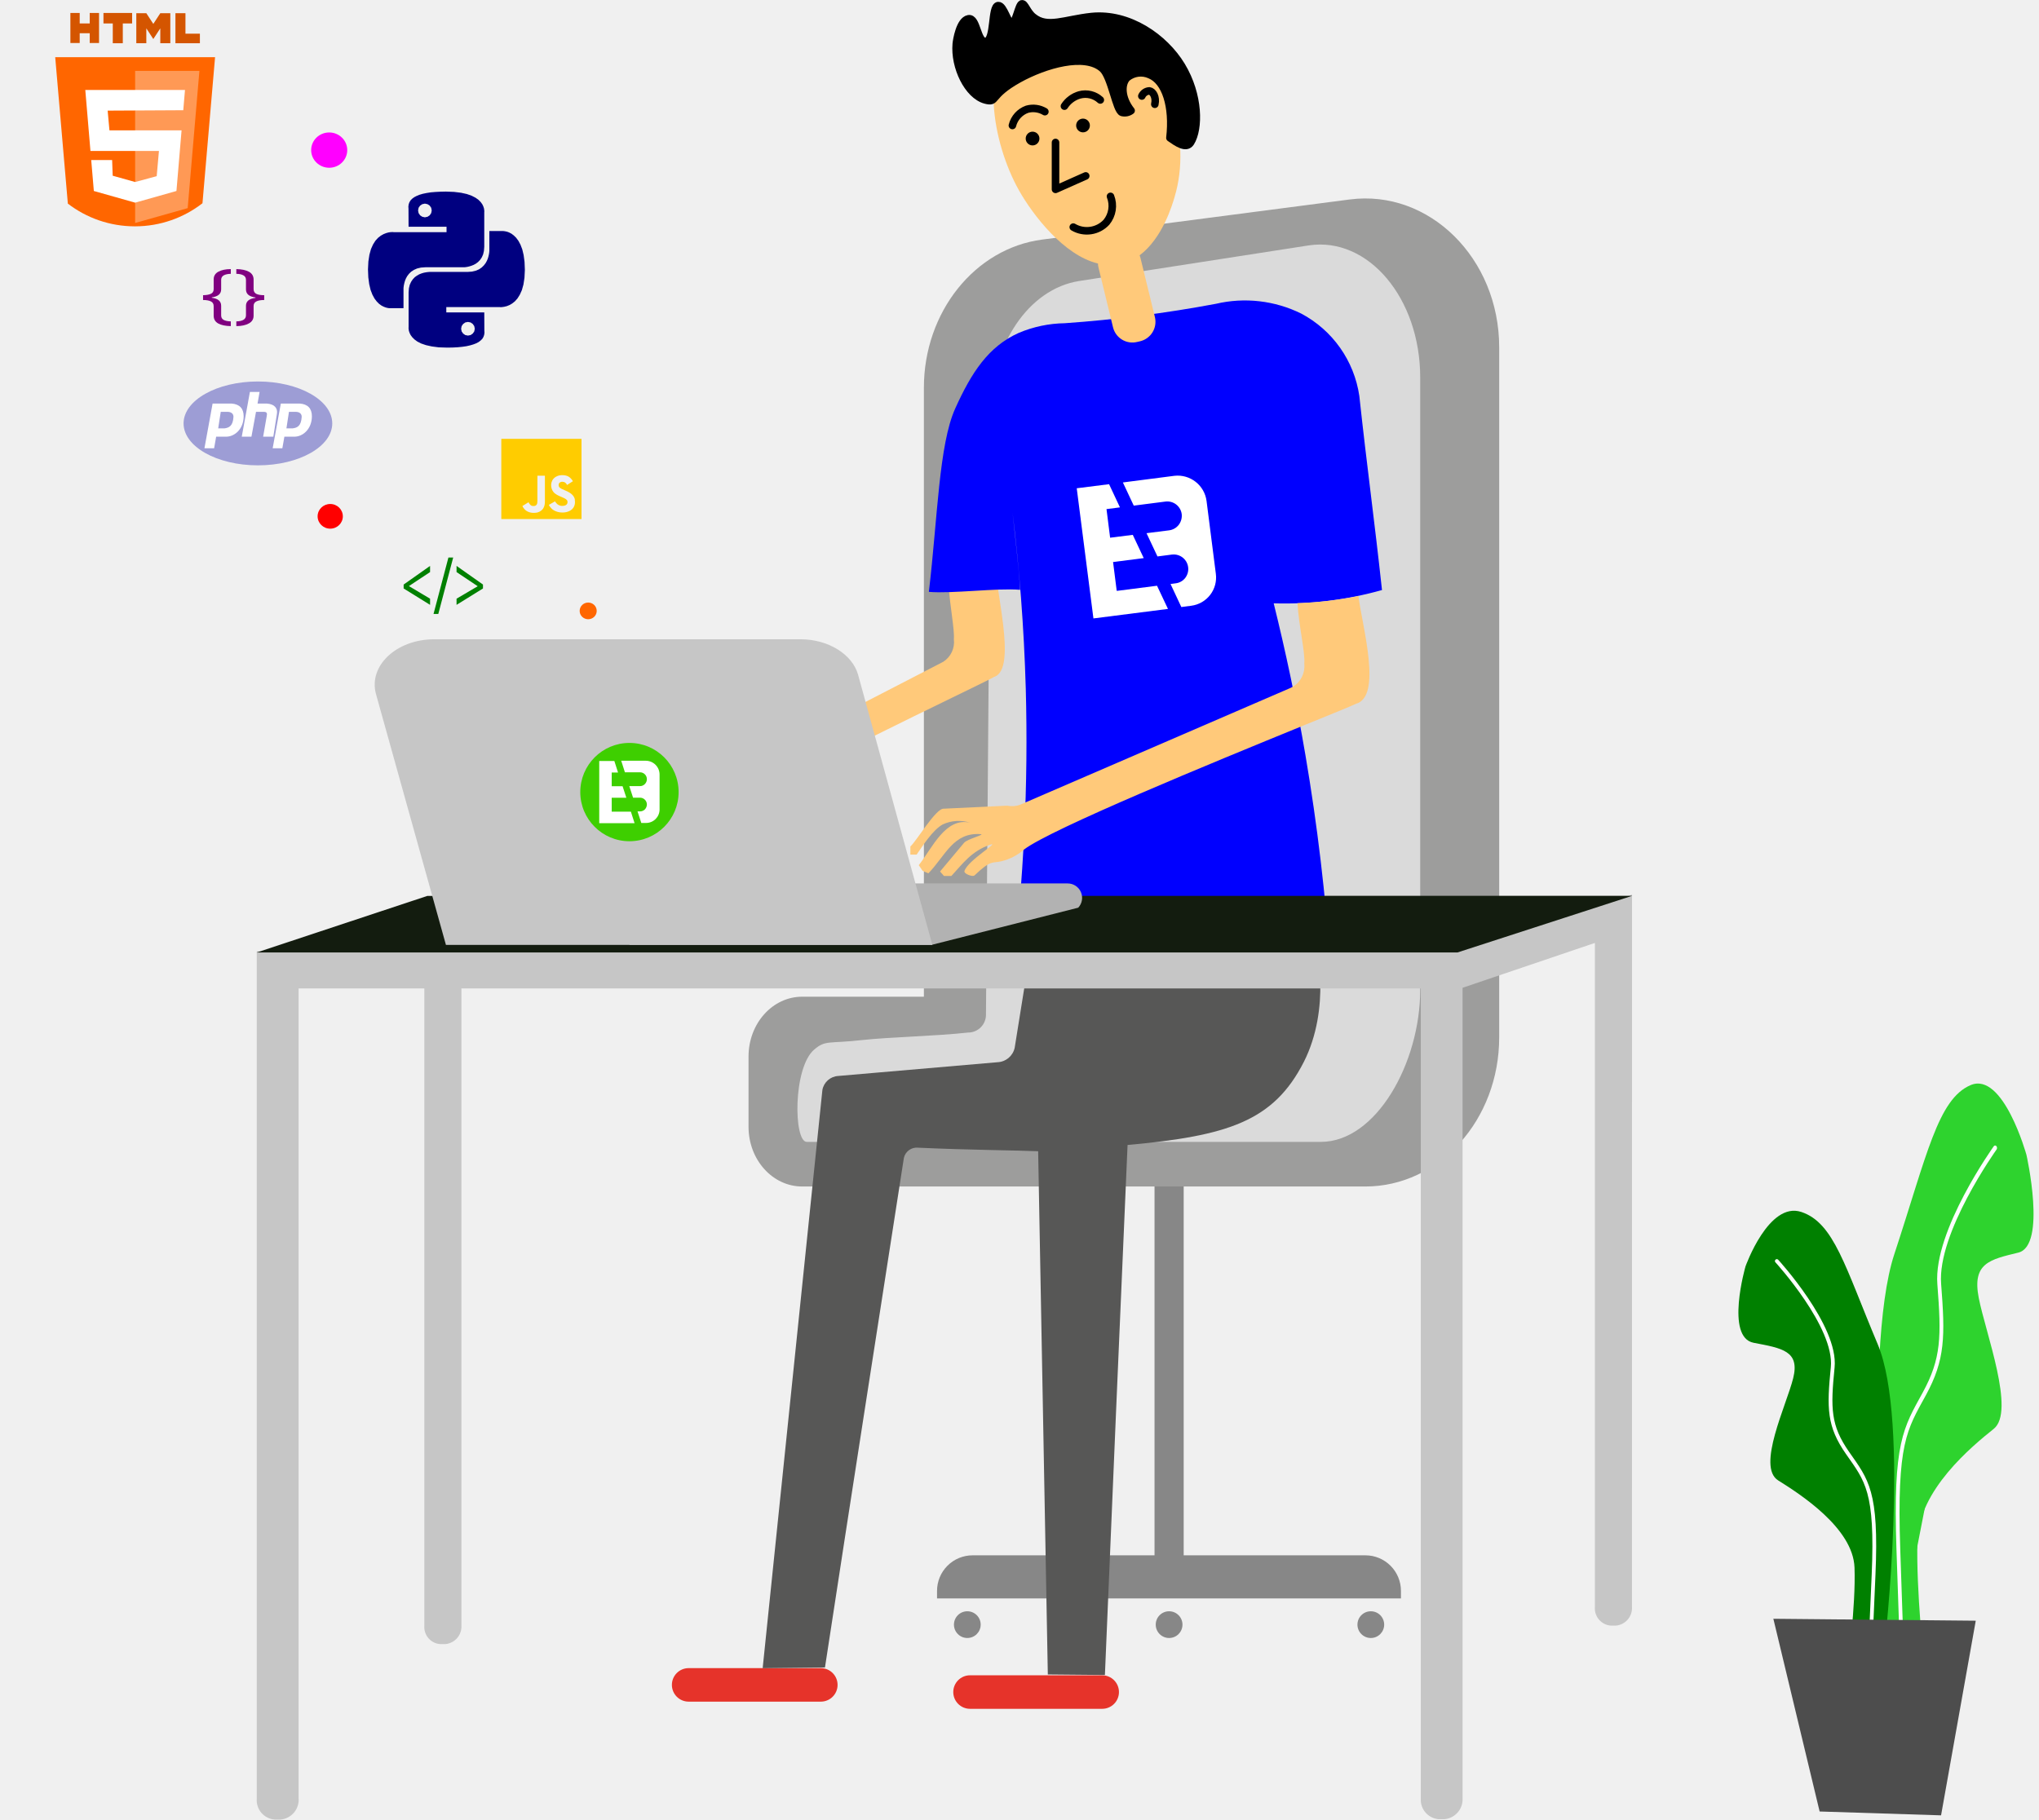
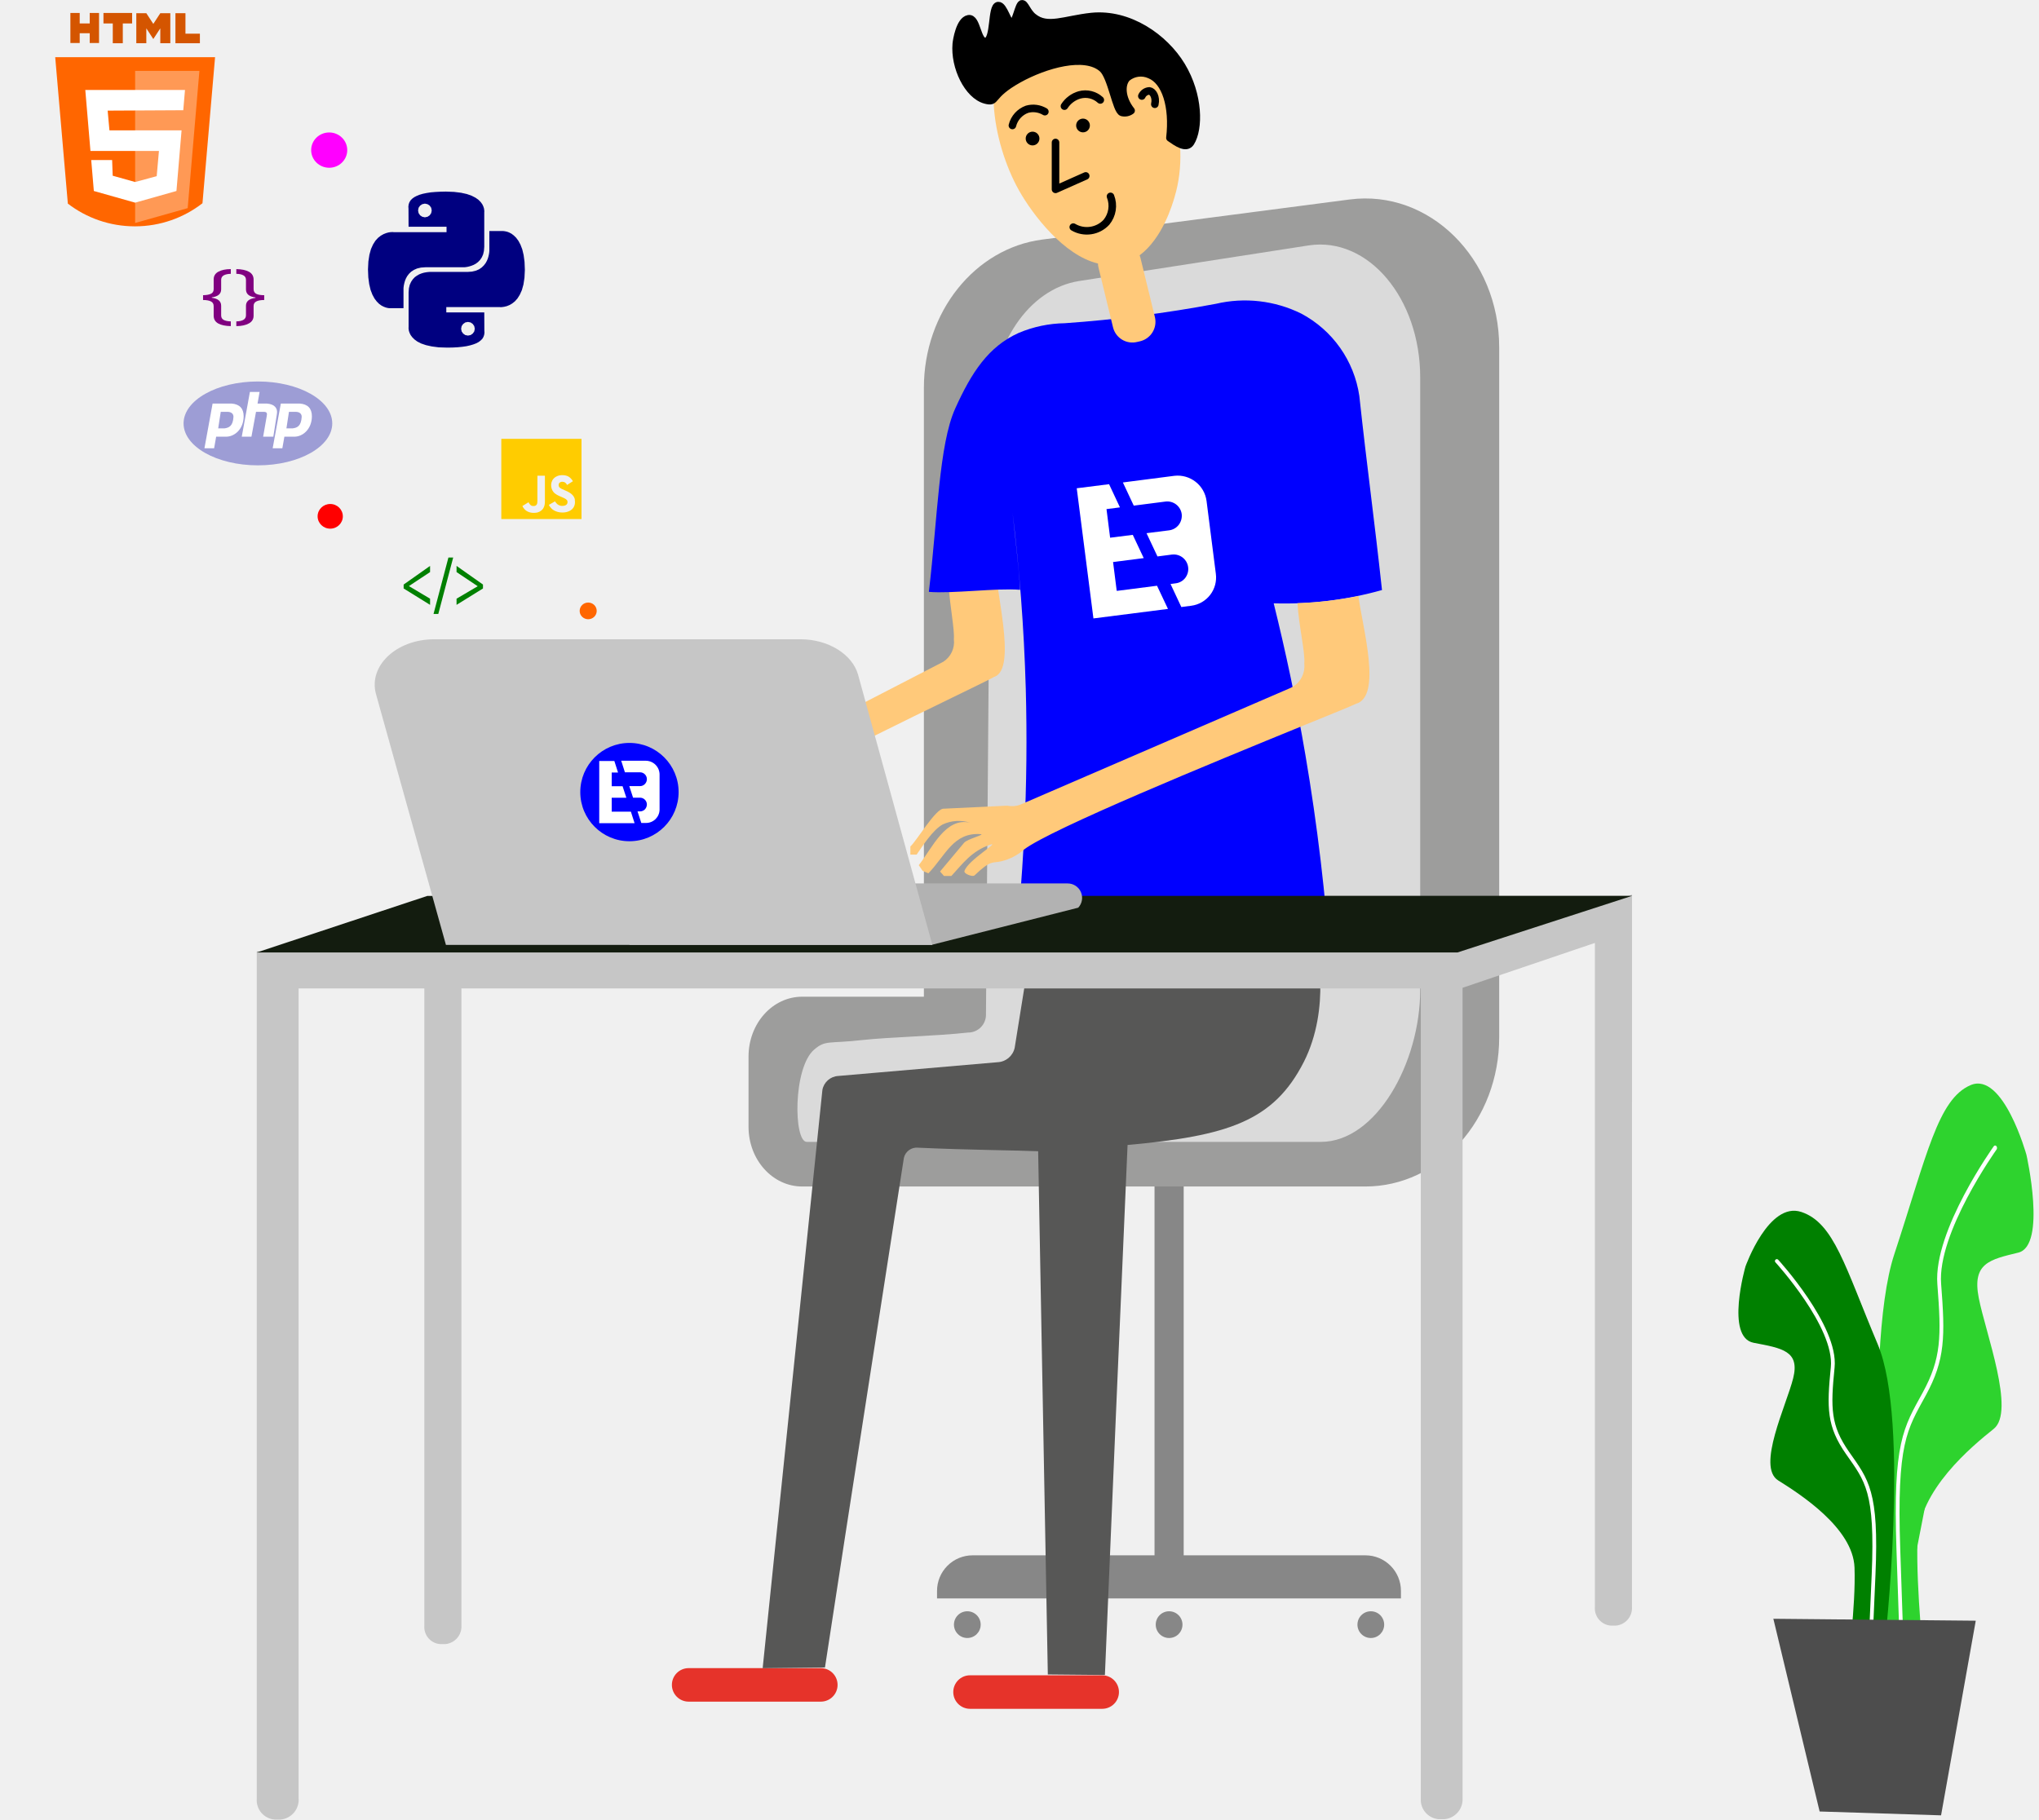
<svg xmlns="http://www.w3.org/2000/svg" viewBox="0 0 270 240.95" version="1.1" id="svg346" width="270" height="240.95">
  <defs id="defs268">
    <style id="style266">.cls-1{fill:#878787;}.cls-2{fill:#9d9d9c;}.cls-3{fill:#dadada;}.cls-4{fill:#e6332a;}.cls-5,.cls-9{fill:none;}.cls-6{fill:#575756;}.cls-7{fill:#ffc97a;}.cls-8{fill:#29235c;}.cls-10,.cls-9{stroke:#000;stroke-linecap:round;stroke-linejoin:round;}.cls-11{fill:#c6c6c6;}.cls-12{fill:#2d2e83;}.cls-13{fill:#b2b2b2;}.cls-14{fill:#36a9e1;}.cls-15{fill:#fff;}</style>
  </defs>
  <g id="Capa_2" data-name="Capa 2">
    <g id="Capa_1-2" data-name="Capa 1">
      <path class="cls-1" d="m 128.8,206 h 52 a 4.71,4.71 0 0 1 4.71,4.71 v 1 h -61.43 v -1 A 4.71,4.71 0 0 1 128.8,206 Z" id="path270" style="fill:#878787" />
      <circle class="cls-1" cx="128.09" cy="215.18" r="1.77" id="circle272" style="fill:#878787" />
      <circle class="cls-1" cx="181.52" cy="215.18" r="1.77" id="circle274" style="fill:#878787" />
      <circle class="cls-1" cx="154.81" cy="215.18" r="1.77" id="circle276" style="fill:#878787" />
      <rect class="cls-1" x="152.88" y="155.15" width="3.86" height="51.38" id="rect278" style="fill:#878787;stroke-width:0.84" />
      <path class="cls-2" d="m 198.52,46 v 91.4 c 0,10.91 -7.94,19.75 -17.73,19.75 h -74.56 c -3.93,0 -7.11,-3.54 -7.11,-7.9 v -9.32 c 0,-4.38 3.18,-7.92 7.11,-7.92 h 16.11 V 51.35 c 0,-10 6.73,-18.45 15.67,-19.62 l 40.71,-5.31 c 10.54,-1.37 19.8,7.8 19.8,19.58 z" id="path280" style="fill:#9d9d9c" />
      <path class="cls-3" d="m 188.06,50 v 81.1 c 0,9.69 -5.84,20.14 -13.15,20.14 h -68.08 c -1.75,0 -1.84,-9.85 1,-12.24 1.48,-1.27 1.93,-0.75 6.27,-1.24 3.74,-0.41 9.73,-0.52 14.09,-1 a 2.36,2.36 0 0 0 2.37,-2.44 c 0.21,-25.51 0.42,-54.41 0.63,-79.68 0,-8.9 5,-16.38 11.71,-17.42 l 30.42,-4.72 c 7.83,-1.17 14.74,6.97 14.74,17.5 z" id="path282" style="fill:#dadada" />
      <rect class="cls-4" x="88.97" y="220.94" width="21.94" height="4.44" rx="2.22" id="rect284" style="fill:#e6332a" />
      <rect class="cls-4" x="126.23" y="221.89" width="21.94" height="4.44" rx="2.22" id="rect288" style="fill:#e6332a" />
      <path class="cls-6" d="m 136.45,125.77 37.29,-1.66 c 0.79,1 2.48,9.5 -1.09,16.54 -4,7.86 -10.07,9.8 -23.34,11 q -1.53,35.1 -3,70.2 l -7.56,-0.07 q -0.63,-34.65 -1.28,-69.3 c -2.51,-0.12 -9.25,-0.16 -15.89,-0.47 a 1.75,1.75 0 0 0 -1.89,1.35 c -3.5,22.59 -7,44.89 -10.45,67.5 l -8.25,0.09 q 3.94,-38.3 7.91,-76.59 a 2.26,2.26 0 0 1 2.1,-1.85 l 21.08,-1.82 a 2.43,2.43 0 0 0 2.28,-1.9 q 1.06,-6.51 2.09,-13.02 z" id="path290" style="fill:#575756" />
      <path class="cls-7" d="m 131.65,89.65 c -1.51,0.91 -31.05,14.76 -34.57,18.09 a 5.36,5.36 0 0 1 -2.3,1.4 c -1,0.28 -1,-0.23 -2.8,1.75 -0.19,0.22 -1.13,-0.2 -1,-0.54 0.34,-1.34 3.85,-3.75 2.65,-3.25 -1.92,0.81 -2.81,2.32 -4,3.86 h -0.74 l -0.41,-0.55 2.5,-3.55 c 0.32,-0.48 2.23,-1 1.73,-1.07 -2.83,-0.26 -3.64,2.6 -5.44,4.84 l -0.6,-0.31 -0.41,-0.7 c 1.4,-2.09 2.78,-6 5.35,-5.25 a 3.41,3.41 0 0 0 -2.85,0.21 c -1,0.68 -2.06,2.6 -2.72,3.73 h -0.65 v -1 c 0.59,-0.57 2.66,-4.75 3.47,-4.66 l 6.6,-0.37 a 2.06,2.06 0 0 0 1.34,-0.12 l 28.09,-14.5 a 3.09,3.09 0 0 0 1.42,-3 c 0.21,-2.68 -2.59,-12.5 1.53,-12.4 1.56,-0.13 3.87,-0.07 4.06,2.54 -0.35,2.53 2.94,13.81 -0.25,14.85 z" id="path292" style="fill:#ffc97a" />
      <path class="cls-8" d="m 123,78.39 c 3,0.27 9.1,-0.54 12.08,-0.27 -0.16,-3 -0.69,-7.21 -1,-10.24 0.88,7.25 1.51,15 1.75,23.31 a 253.49,253.49 0 0 1 -1.83,38.09 174.18,174.18 0 0 0 21.33,0.64 172.65,172.65 0 0 0 20.85,-1.92 277.57,277.57 0 0 0 -3.32,-28 c -1.21,-7.1 -2.64,-13.8 -4.2,-20.09 A 47.59,47.59 0 0 0 183,78.15 c -1,-9.27 -2,-16.43 -3,-25.7 a 14.76,14.76 0 0 0 -7.7,-10.92 16.84,16.84 0 0 0 -11.3,-1.29 175.35,175.35 0 0 1 -20,2.57 16.23,16.23 0 0 0 -6.12,1.29 c -4,1.81 -6.23,5.22 -8.39,10 -2.16,4.78 -2.33,14.48 -3.49,24.29 z" id="path294" style="fill:#0000ff;fill-opacity:1" />
      <path class="cls-7" d="m 179.55,93.22 c -0.49,0.24 -3.28,1.39 -7.26,3 -11.57,4.73 -33.1,13.56 -36.68,16.29 l -0.08,0.07 a 7,7 0 0 1 -2.92,1.49 c -1.25,0.31 -1.34,-0.25 -3.57,1.88 -0.25,0.23 -1.44,-0.22 -1.33,-0.58 0.43,-1.43 4.89,-4 3.37,-3.48 -2.45,0.86 -3.58,2.48 -5.1,4.13 H 125 l -0.52,-0.59 3.18,-3.8 c 0.42,-0.51 2.84,-1.1 2.2,-1.15 -3.6,-0.27 -4.63,2.79 -6.92,5.19 l -0.77,-0.33 -0.51,-0.75 c 1.78,-2.24 3.53,-6.4 6.81,-5.62 a 5,5 0 0 0 -3.63,0.22 c -1.31,0.72 -2.62,2.78 -3.46,4 h -0.83 v -1.08 c 0.75,-0.61 3.38,-5.09 4.42,-5 l 8.4,-0.4 a 3.07,3.07 0 0 0 1.7,-0.12 l 0.77,-0.33 35.06,-15.15 0.31,-0.16 a 3.18,3.18 0 0 0 1.5,-3.06 c 0.14,-1.47 -0.73,-5 -0.9,-8 a 49.91,49.91 0 0 0 8.07,-0.94 c 0.55,4.21 3.17,13.3 -0.33,14.27 z" id="path296" style="fill:#ffc97a" />
      <path class="cls-7" d="m 150.9,33.82 a 1.63,1.63 0 0 1 0.11,0.31 l 1.92,7.87 a 2.65,2.65 0 0 1 -2,3.21 l -0.35,0.08 a 2.64,2.64 0 0 1 -3.2,-1.95 l -1.92,-7.91 a 2.49,2.49 0 0 1 -0.07,-0.53 c -4.54,-1.08 -8.65,-6.47 -10.45,-9.67 -3.57,-6.33 -5.44,-17.11 0.2,-21.06 4.6,-3.21 11.51,0 12,0.2 7.9,3.8 10.66,14.15 8.41,21.67 -0.32,1.13 -1.64,5.54 -4.65,7.78 z" id="path298" style="fill:#ffc97a" />
      <polyline class="cls-9" points="105.77 18.87 105.77 25.08 109.77 23.3" id="polyline300" style="fill:none;stroke:#000000;stroke-linecap:round;stroke-linejoin:round" transform="translate(34)" />
      <path class="cls-9" d="m 142.12,30.08 a 3.54,3.54 0 0 0 4.39,-0.64 3.42,3.42 0 0 0 0.54,-3.43" id="path302" style="fill:none;stroke:#000000;stroke-linecap:round;stroke-linejoin:round" />
      <path class="cls-9" d="m 134.06,16.62 a 3.07,3.07 0 0 1 1.94,-2.15 3,3 0 0 1 2.36,0.32" id="path304" style="fill:none;stroke:#000000;stroke-linecap:round;stroke-linejoin:round" />
      <path class="cls-9" d="m 145.7,13.24 a 2.93,2.93 0 0 0 -2.75,-0.67 3.56,3.56 0 0 0 -2,1.49" id="path306" style="fill:none;stroke:#000000;stroke-linecap:round;stroke-linejoin:round" />
      <circle cx="143.41" cy="16.62" r="0.91" id="circle308" />
      <circle cx="136.73" cy="18.35" r="0.91" id="circle310" />
      <path class="cls-9" d="m 151.2,12.72 a 1.16,1.16 0 0 1 1,-0.68 c 0.46,0.06 0.94,0.8 0.72,1.77" id="path312" style="fill:none;stroke:#000000;stroke-linecap:round;stroke-linejoin:round" />
      <path class="cls-10" d="m 126.63,5.81 c -0.27,3.05 1.54,6.81 3.85,7.43 1.64,0.43 0.41,-0.54 4.42,-2.77 3.46,-1.92 8.78,-3.47 11.1,-1.37 1.18,1.08 1.8,5.54 2.57,5.79 a 1.42,1.42 0 0 0 1.21,-0.24 c -1.27,-1.6 -1.39,-3.44 -0.56,-4.34 a 2.88,2.88 0 0 1 3.05,-0.4 c 2.07,0.84 3.13,4.17 2.65,8.35 0.88,0.61 2.16,1.55 2.75,0.61 1.13,-1.81 1.15,-6.25 -1.22,-10.17 -2.27,-3.74 -6.94,-7 -11.9,-6.51 -3.56,0.38 -5.86,1.59 -7.71,0.08 C 136,1.63 135.71,0.4 135.3,0.51 134.89,0.62 134.52,3 134,3.11 c -0.52,0.11 -1.08,-2.44 -1.82,-2.37 -0.94,0.09 -0.42,4.54 -1.62,4.75 -1.2,0.21 -1.16,-3.22 -2.32,-3 -1.16,0.22 -1.57,2.86 -1.61,3.32 z" id="path314" style="stroke:#000000;stroke-linecap:round;stroke-linejoin:round" />
      <path class="cls-11" d="m 216.1,212.82 a 2.33,2.33 0 0 1 -2.15,2.49 h -0.65 a 2.29,2.29 0 0 1 -2.11,-2.42 v -88 l -17.52,5.94 h -0.09 0.09 v 107.32 a 2.64,2.64 0 0 1 -2.42,2.8 h -0.74 a 2.58,2.58 0 0 1 -2.37,-2.74 V 130.92 H 61.1 v 84.36 a 2.34,2.34 0 0 1 -2.16,2.48 h -0.65 a 2.27,2.27 0 0 1 -2.1,-2.42 V 130.92 H 39.54 V 238.15 A 2.63,2.63 0 0 1 37.12,241 H 36.39 A 2.58,2.58 0 0 1 34,238.21 V 126 h 159 l 0.78,-0.27 22.09,-7.16 v 0 l 0.24,-0.08 z" id="path316" style="fill:#c6c6c6" />
      <polygon class="cls-11" points="159.57,130.92 159.66,130.92 159.66,130.93 159.57,130.93 " id="polygon318" style="fill:#c6c6c6" transform="translate(34)" />
      <polygon class="cls-11" points="177.18,119.83 177.19,119.83 177.18,119.84 " id="polygon320" style="fill:#c6c6c6" transform="translate(34)" />
      <polygon class="cls-11" points="159.59,130.92 159.66,130.89 159.66,130.93 159.57,130.93 159.57,130.92 " id="polygon322" style="fill:#c6c6c6" transform="translate(34)" />
      <polygon class="cls-11" points="177.18,119.83 177.19,119.83 177.18,119.84 " id="polygon324" style="fill:#c6c6c6" transform="translate(34)" />
      <path class="cls-12" d="M 56.59,118.66 34,126.15 h 159 l 23.13,-7.5 z m 154.59,1.33 z" id="path326" style="fill:#131c0f;fill-opacity:1" />
      <polygon class="cls-11" points="177.18,119.84 177.18,119.83 177.19,119.83 " id="polygon328" style="fill:#c6c6c6" transform="translate(34)" />
      <path class="cls-13" d="m 83.35,125.15 h 40 l 19.43,-4.93 a 1.91,1.91 0 0 0 -1.41,-3.21 h -58 z" id="path330" style="fill:#b2b2b2" />
      <path class="cls-11" d="M 123.46,125.15 H 59.05 L 49.78,91.9 c -1,-3.72 2.71,-7.23 7.73,-7.23 H 106 c 3.69,0 6.88,2 7.63,4.71 z" id="path332" style="fill:#c6c6c6" />
-       <circle class="cls-14" cx="83.35" cy="104.91" r="6.51" id="circle334" style="fill:#3ecf00;fill-opacity:1" />
+       <circle class="cls-14" cx="83.35" cy="104.91" r="6.51" id="circle334" style="fill:#0000ff;fill-opacity:1" />
      <path class="cls-15" d="m 87.34,102.62 v 4.62 A 1.79,1.79 0 0 1 85.55,109 h -0.63 l -0.5,-1.53 h 0.33 a 0.93,0.93 0 0 0 0.64,-0.26 1,1 0 0 0 0.27,-0.65 0.91,0.91 0 0 0 -0.91,-0.91 h -0.92 l -0.5,-1.53 h 1.42 a 0.89,0.89 0 0 0 0.64,-0.27 0.94,0.94 0 0 0 0.27,-0.65 0.91,0.91 0 0 0 -0.91,-0.91 h -2 l -0.49,-1.53 h 3.26 a 1.83,1.83 0 0 1 1.82,1.86 z" id="path336" style="fill:#ffffff" />
      <path class="cls-15" d="m 81,107.5 h 2.54 l 0.49,1.53 h -4.68 v -8.24 h 2 l 0.49,1.53 H 81 v 1.81 h 1.44 l 0.5,1.53 H 81 v 1.81 z" id="path338" style="fill:#ffffff" />
      <path class="cls-15" d="M 159.77,66.36 161,76 a 3.77,3.77 0 0 1 -3.26,4.23 l -1.31,0.17 -1.43,-3.05 0.68,-0.09 a 1.89,1.89 0 0 0 1.28,-0.73 1.93,1.93 0 0 0 -1.77,-3.08 l -1.92,0.25 -1.45,-3.08 3,-0.38 a 1.92,1.92 0 0 0 1.27,-0.73 2,2 0 0 0 0.39,-1.42 1.93,1.93 0 0 0 -2.15,-1.66 l -4.2,0.54 -1.44,-3.07 6.82,-0.88 a 3.86,3.86 0 0 1 4.26,3.34 z" id="path340" style="fill:#ffffff" />
      <path class="cls-15" d="m 147.91,78.26 5.3,-0.68 1.45,3.07 -9.87,1.26 -2.21,-17.24 4.28,-0.54 1.44,3.07 -1.78,0.23 c 0,0 0,0 0,0 l 0.48,3.79 v 0 l 3,-0.38 1.45,3.08 -4.06,0.52 c 0,0 0,0 0,0 l 0.48,3.79 z" id="path342" style="fill:#ffffff" />
      <g transform="matrix(0.5373095,0,0,0.5373095,3.312068,-129.519)" id="layer1">
        <g transform="matrix(1.37815,0,0,1.37815,-56.92147,146.8785)" id="g1662">
          <path style="fill:#ff6600;fill-opacity:1;stroke-width:0.077" d="m 75.289,78.565 -2.252,26.121 c -3.338,2.59 -7.53,4.131 -12.082,4.131 -4.511,0 -8.668,-1.514 -11.992,-4.062 L 46.704,78.565 Z" id="path1496" />
          <polygon style="fill:#ff9955" points="256.546,504.167 378.46,469.75 405.655,151.249 256.546,151.249 " id="polygon1498" transform="matrix(0.0770717,0,0,0.0770717,41.22425,69.35657)" />
          <polygon style="fill:#ffffff" points="192.775,243.456 192.774,243.454 368.226,242.535 372.194,195.528 140.903,195.528 152.858,337.091 311.761,337.091 306.562,395.568 256.549,409.112 204.46,394.52 203.152,358.061 154.631,358.061 160.705,429.941 256.549,457.028 352.392,429.941 364.27,289.295 196.928,289.295 " id="polygon1500" transform="matrix(0.0770717,0,0,0.0770717,41.22425,69.35657)" />
          <polygon points="151.159,41.117 127.921,41.117 127.921,16.796 106.303,16.796 106.303,86.513 127.921,86.513 127.921,63.815 151.159,63.815 151.159,86.513 172.777,86.513 172.777,16.796 151.159,16.796 " id="polygon1502" transform="matrix(0.0770717,0,0,0.0770717,41.22425,69.35657)" style="fill:#d45500;fill-opacity:1" />
          <polygon points="183.045,16.796 183.045,41.117 204.663,41.117 204.663,87.055 227.903,87.055 227.903,41.117 249.521,41.117 249.521,16.796 " id="polygon1504" transform="matrix(0.0770717,0,0,0.0770717,41.22425,69.35657)" style="fill:#d45500;fill-opacity:1" />
          <polygon points="373.284,17.337 350.044,17.337 350.044,64.895 350.044,87.055 373.284,87.055 406.79,87.055 406.79,64.895 373.284,64.895 " id="polygon1506" transform="matrix(0.0770717,0,0,0.0770717,41.22425,69.35657)" style="fill:#d45500;fill-opacity:1" />
          <polygon points="298.702,42.197 282.488,17.337 259.249,17.337 259.249,87.055 282.488,87.055 282.488,52.465 298.702,77.327 314.914,52.465 314.914,87.055 338.154,87.055 338.154,17.337 314.914,17.337 " id="polygon1508" transform="matrix(0.0770717,0,0,0.0770717,41.22425,69.35657)" style="fill:#d45500;fill-opacity:1" />
        </g>
      </g>
      <g transform="matrix(0.2020217,0,0,0.2020217,66.31976,8.647663)" id="layer1-3" style="fill:#ffcc00;fill-opacity:1">
        <path style="fill:#ffcc00;fill-opacity:1;stroke-width:1.643" d="M 0.31,244.925 H 52.876 v 52.566 H 0.31 Z m 48.262,40.032 c -0.384,-2.405 -1.952,-4.416 -6.579,-6.296 -1.608,-0.752 -3.405,-1.283 -3.936,-2.499 -0.197,-0.72 -0.232,-1.112 -0.103,-1.541 0.333,-1.421 2.002,-1.84 3.32,-1.446 0.856,0.264 1.643,0.915 2.139,1.968 2.267,-1.48 2.267,-1.48 3.842,-2.464 -0.59,-0.915 -0.88,-1.317 -1.283,-1.702 -1.378,-1.549 -3.216,-2.336 -6.203,-2.267 l -1.549,0.197 c -1.48,0.359 -2.891,1.147 -3.747,2.2 -2.49,2.824 -1.771,7.752 1.248,9.797 2.986,2.232 7.358,2.72 7.923,4.826 0.522,2.568 -1.907,3.389 -4.312,3.088 -1.771,-0.394 -2.755,-1.283 -3.842,-2.926 l -4.005,2.301 c 0.453,1.053 0.984,1.506 1.771,2.43 3.808,3.842 13.339,3.645 15.049,-2.2 0.059,-0.197 0.522,-1.549 0.163,-3.611 z m -19.678,-15.872 h -4.92 c 0,4.243 -0.026,8.462 -0.026,12.714 0,2.696 0.136,5.176 -0.299,5.938 -0.728,1.506 -2.584,1.317 -3.432,1.053 -0.864,-0.427 -1.309,-1.018 -1.814,-1.874 -0.146,-0.232 -0.248,-0.427 -0.283,-0.427 l -3.995,2.464 c 0.667,1.378 1.643,2.567 2.901,3.32 1.874,1.12 4.389,1.48 7.024,0.89 1.712,-0.496 3.192,-1.515 3.961,-3.088 1.12,-2.037 0.88,-4.534 0.872,-7.333 0.026,-4.501 0,-9 0,-13.536 z" id="path2056" />
      </g>
      <g transform="matrix(0.1975164,0,0,0.2140673,23.56134,-1.858464)" id="layer1-6">
        <g transform="matrix(0.3893717,0,0,0.3893717,3.780731,244.7119)" style="fill-rule:evenodd" id="g322">
          <ellipse style="fill:#9d9dd5;fill-opacity:1" cx="128" cy="66.63" rx="128" ry="66.63" id="ellipse318" />
          <path style="fill:#ffffff;fill-opacity:1" d="M 35.945,106.082 49.973,35.068 H 82.41 c 14.027,0.877 21.041,7.89 21.041,20.165 0,21.041 -16.657,33.315 -31.562,32.438 H 56.11 l -3.507,18.411 z M 59.616,74.521 64,48.219 h 11.397 c 6.137,0 10.52,2.63 10.52,7.89 -0.876,14.905 -7.89,17.535 -15.78,18.412 h -10.52 z m 40.576,13.15 14.027,-71.013 h 16.658 l -3.507,18.41 h 15.78 c 14.028,0.877 19.288,7.89 17.535,16.658 l -6.137,35.945 h -17.534 l 6.137,-32.438 c 0.876,-4.384 0.876,-7.014 -5.26,-7.014 H 124.74 l -7.89,39.452 z m 53.233,18.411 14.027,-71.014 h 32.438 c 14.028,0.877 21.042,7.89 21.042,20.165 0,21.041 -16.658,33.315 -31.562,32.438 h -15.781 l -3.507,18.411 z m 23.67,-31.561 4.384,-26.302 h 11.398 c 6.137,0 10.52,2.63 10.52,7.89 -0.876,14.905 -7.89,17.535 -15.78,18.412 h -10.521 z" id="path320" />
        </g>
      </g>
      <g transform="matrix(0.405627,0,0,0.405627,48.20887,-74.08516)" id="layer1-7" style="fill:#000080">
        <path style="fill:#000080;fill-opacity:1;stroke-width:2.123" d="m 31.663,245.584 1.911,0.424 1.55,0.552 1.253,0.637 0.955,0.68 0.722,0.722 0.53,0.722 0.339,0.7 0.212,0.637 0.085,0.552 0.04,0.424 -0.024,0.276 v 11.336 l -0.106,1.337 -0.276,1.168 -0.446,0.977 -0.552,0.807 -0.637,0.658 -0.7,0.531 -0.743,0.404 -0.743,0.297 -0.7,0.213 -0.637,0.148 -0.552,0.085 -0.446,0.04 H 20.024 l -1.465,0.106 -1.252,0.297 -1.061,0.467 -0.87,0.573 -0.7,0.68 -0.573,0.743 -0.424,0.764 -0.319,0.786 -0.213,0.743 -0.148,0.68 -0.085,0.573 -0.04,0.446 v 6.496 H 8.138 L 7.692,283.199 7.097,283.051 6.418,282.796 5.675,282.414 4.91,281.862 4.146,281.097 3.403,280.12 2.724,278.868 2.129,277.318 1.683,275.45 1.386,273.221 l -0.106,-2.611 0.128,-2.59 0.339,-2.208 0.509,-1.847 0.68,-1.507 0.765,-1.21 0.849,-0.934 0.892,-0.7 0.892,-0.509 0.849,-0.339 0.764,-0.213 0.68,-0.106 0.509,-0.024 h 0.339 l 0.128,0.024 H 26.925 v -1.762 H 14.528 l -0.024,-5.838 -0.04,-0.785 0.106,-0.722 0.233,-0.658 0.361,-0.595 0.53,-0.552 0.658,-0.489 0.807,-0.424 0.934,-0.382 1.083,-0.319 1.231,-0.254 1.359,-0.213 1.507,-0.128 1.635,-0.085 1.783,-0.04 2.696,0.106 z m -13.374,4.203 -0.489,0.7 -0.17,0.87 0.17,0.87 0.489,0.722 0.7,0.467 0.87,0.191 0.87,-0.191 0.7,-0.467 0.489,-0.722 0.17,-0.87 -0.17,-0.87 -0.489,-0.7 -0.7,-0.467 -0.87,-0.191 -0.87,0.191 z m 27.789,8.385 0.595,0.128 0.68,0.255 0.743,0.382 0.765,0.573 0.764,0.743 0.743,0.998 0.68,1.253 0.595,1.55 0.446,1.868 0.297,2.208 0.106,2.611 -0.128,2.611 -0.339,2.208 -0.51,1.826 -0.68,1.507 -0.765,1.21 -0.849,0.955 -0.892,0.7 -0.892,0.509 -0.849,0.339 -0.764,0.191 -0.68,0.106 -0.509,0.04 -0.339,-0.024 H 26.845 v 1.741 h 12.398 l 0.024,5.859 0.04,0.764 -0.106,0.722 -0.233,0.658 -0.361,0.615 -0.53,0.53 -0.658,0.509 -0.807,0.424 -0.934,0.361 -1.083,0.319 -1.231,0.276 -1.359,0.191 -1.507,0.148 -1.635,0.085 -1.783,0.024 -2.696,-0.085 -2.271,-0.297 -1.911,-0.424 -1.55,-0.53 -1.253,-0.637 -0.955,-0.7 -0.722,-0.722 -0.531,-0.722 -0.339,-0.7 -0.213,-0.637 -0.085,-0.53 -0.04,-0.424 0.024,-0.276 v -11.335 l 0.106,-1.359 0.276,-1.146 0.446,-0.977 0.552,-0.807 0.637,-0.68 0.7,-0.509 0.743,-0.424 0.743,-0.297 0.7,-0.213 0.637,-0.128 0.552,-0.085 0.446,-0.04 0.276,-0.024 h 12.398 l 1.465,-0.106 1.252,-0.297 1.061,-0.446 0.87,-0.595 0.7,-0.68 0.573,-0.743 0.424,-0.764 0.319,-0.764 0.212,-0.743 0.148,-0.68 0.085,-0.595 0.04,-0.446 v -6.496 h 4.437 l 0.297,0.024 z m -13.735,30.251 -0.489,0.7 -0.17,0.87 0.17,0.87 0.489,0.7 0.7,0.489 0.87,0.17 0.87,-0.17 0.7,-0.489 0.489,-0.7 0.17,-0.87 -0.17,-0.87 -0.489,-0.7 -0.7,-0.489 -0.87,-0.17 -0.87,0.17 z" id="path337" />
      </g>
      <text xml:space="preserve" style="font-style:normal;font-weight:normal;font-size:9.975px;line-height:1.25;font-family:sans-serif;letter-spacing:0px;word-spacing:0px;fill:#800080;fill-opacity:1;stroke:none;stroke-width:0.249" x="23.044" y="48.212" id="text1012" transform="scale(1.152838,0.8674244)">
        <tspan id="tspan1010" x="23.044" y="48.212" style="fill:#800080;stroke-width:0.249">{}</tspan>
      </text>
      <text xml:space="preserve" style="font-style:normal;font-weight:normal;font-size:8.815px;line-height:1.25;font-family:sans-serif;letter-spacing:0px;word-spacing:0px;fill:#008000;fill-opacity:1;stroke:none;stroke-width:0.22" x="63.037" y="68.477" id="text1012-7" transform="scale(0.8420793,1.187537)">
        <tspan id="tspan1010-5" x="63.037" y="68.477" style="fill:#008000;stroke-width:0.22">&lt;/&gt;</tspan>
      </text>
      <path style="opacity:1;fill:#ff00ff;fill-opacity:1;stroke:none;stroke-width:0.362;stroke-linecap:round;stroke-linejoin:round;stroke-miterlimit:4;stroke-dasharray:none;stroke-dashoffset:0;stroke-opacity:0.992;paint-order:fill markers stroke" d="m 43.592,17.544 a 2.389,2.337 0 0 0 -2.388,2.337 2.389,2.337 0 0 0 2.388,2.338 2.389,2.337 0 0 0 2.389,-2.338 2.389,2.337 0 0 0 -2.389,-2.337 z" id="path1050" />
      <path style="opacity:1;fill:#ff0000;fill-opacity:1;stroke:none;stroke-width:0.253;stroke-linecap:round;stroke-linejoin:round;stroke-miterlimit:4;stroke-dasharray:none;stroke-dashoffset:0;stroke-opacity:0.992;paint-order:fill markers stroke" d="m 43.727,66.752 a 1.671,1.635 0 0 0 -1.67,1.634 1.671,1.635 0 0 0 1.67,1.635 1.671,1.635 0 0 0 1.671,-1.635 1.671,1.635 0 0 0 -1.671,-1.634 z" id="path1050-2" />
      <path style="opacity:1;fill:#ff6600;fill-opacity:1;stroke:none;stroke-width:0.171;stroke-linecap:round;stroke-linejoin:round;stroke-miterlimit:4;stroke-dasharray:none;stroke-dashoffset:0;stroke-opacity:0.992;paint-order:fill markers stroke" d="m 77.887,79.807 a 1.129,1.105 0 0 0 -1.129,1.105 1.129,1.105 0 0 0 1.129,1.105 1.129,1.105 0 0 0 1.129,-1.105 1.129,1.105 0 0 0 -1.129,-1.105 z" id="path1050-2-9" />
      <g id="g1133" transform="translate(-64.3214,28.58729)">
        <g style="fill:#2ed32e;fill-opacity:1" id="g1103-1" transform="matrix(-1,0,0,1.280379,628.1154,-53.79307)">
          <path style="fill:#2ed32e;fill-opacity:1;stroke:none;stroke-width:1px;stroke-linecap:butt;stroke-linejoin:miter;stroke-opacity:1" d="m 313.863,189.512 c 0,0 3.429,-29.78 -0.902,-40.068 -4.332,-10.288 -5.776,-16.063 -10.107,-17.507 -4.332,-1.444 -7.4,7.219 -7.4,7.219 0,0 -2.707,9.385 1.083,10.107 3.79,0.722 6.136,1.083 5.234,4.693 -0.902,3.61 -4.873,11.732 -1.985,13.536 2.888,1.805 9.927,6.317 10.107,11.551 0.18,5.234 -0.902,12.814 -0.902,12.814 z" id="path1097-2" />
          <path style="fill:#2ed32e;fill-opacity:1;stroke:#ffffff;stroke-width:0.5;stroke-linecap:round;stroke-linejoin:miter;stroke-miterlimit:4;stroke-dasharray:none;stroke-opacity:1" d="m 299.604,138.435 c 0,0 7.941,8.663 7.4,14.078 -0.541,5.415 -0.541,7.761 1.985,11.371 2.527,3.61 3.908,5.04 3.429,16.063 l -0.361,8.302" id="path1099-7" />
        </g>
        <g id="g1103">
          <path style="fill:#008000;stroke:none;stroke-width:1px;stroke-linecap:butt;stroke-linejoin:miter;stroke-opacity:1" d="m 313.863,189.512 c 0,0 3.429,-29.78 -0.902,-40.068 -4.332,-10.288 -5.776,-16.063 -10.107,-17.507 -4.332,-1.444 -7.4,7.219 -7.4,7.219 0,0 -2.707,9.385 1.083,10.107 3.79,0.722 6.136,1.083 5.234,4.693 -0.902,3.61 -4.873,11.732 -1.985,13.536 2.888,1.805 9.927,6.317 10.107,11.551 0.18,5.234 -0.902,12.814 -0.902,12.814 z" id="path1097" />
          <path style="fill:none;stroke:#ffffff;stroke-width:0.5;stroke-linecap:round;stroke-linejoin:miter;stroke-miterlimit:4;stroke-dasharray:none;stroke-opacity:1" d="m 299.604,138.435 c 0,0 7.941,8.663 7.4,14.078 -0.541,5.415 -0.541,7.761 1.985,11.371 2.527,3.61 3.908,5.04 3.429,16.063 l -0.361,8.302" id="path1099" />
        </g>
        <path id="path1095" d="m 299.146,185.817 26.801,0.255 -4.594,25.78 -16.08,-0.51 z" style="fill:#4d4d4d;stroke:none;stroke-width:1px;stroke-linecap:butt;stroke-linejoin:miter;stroke-opacity:1" />
      </g>
    </g>
  </g>
</svg>
